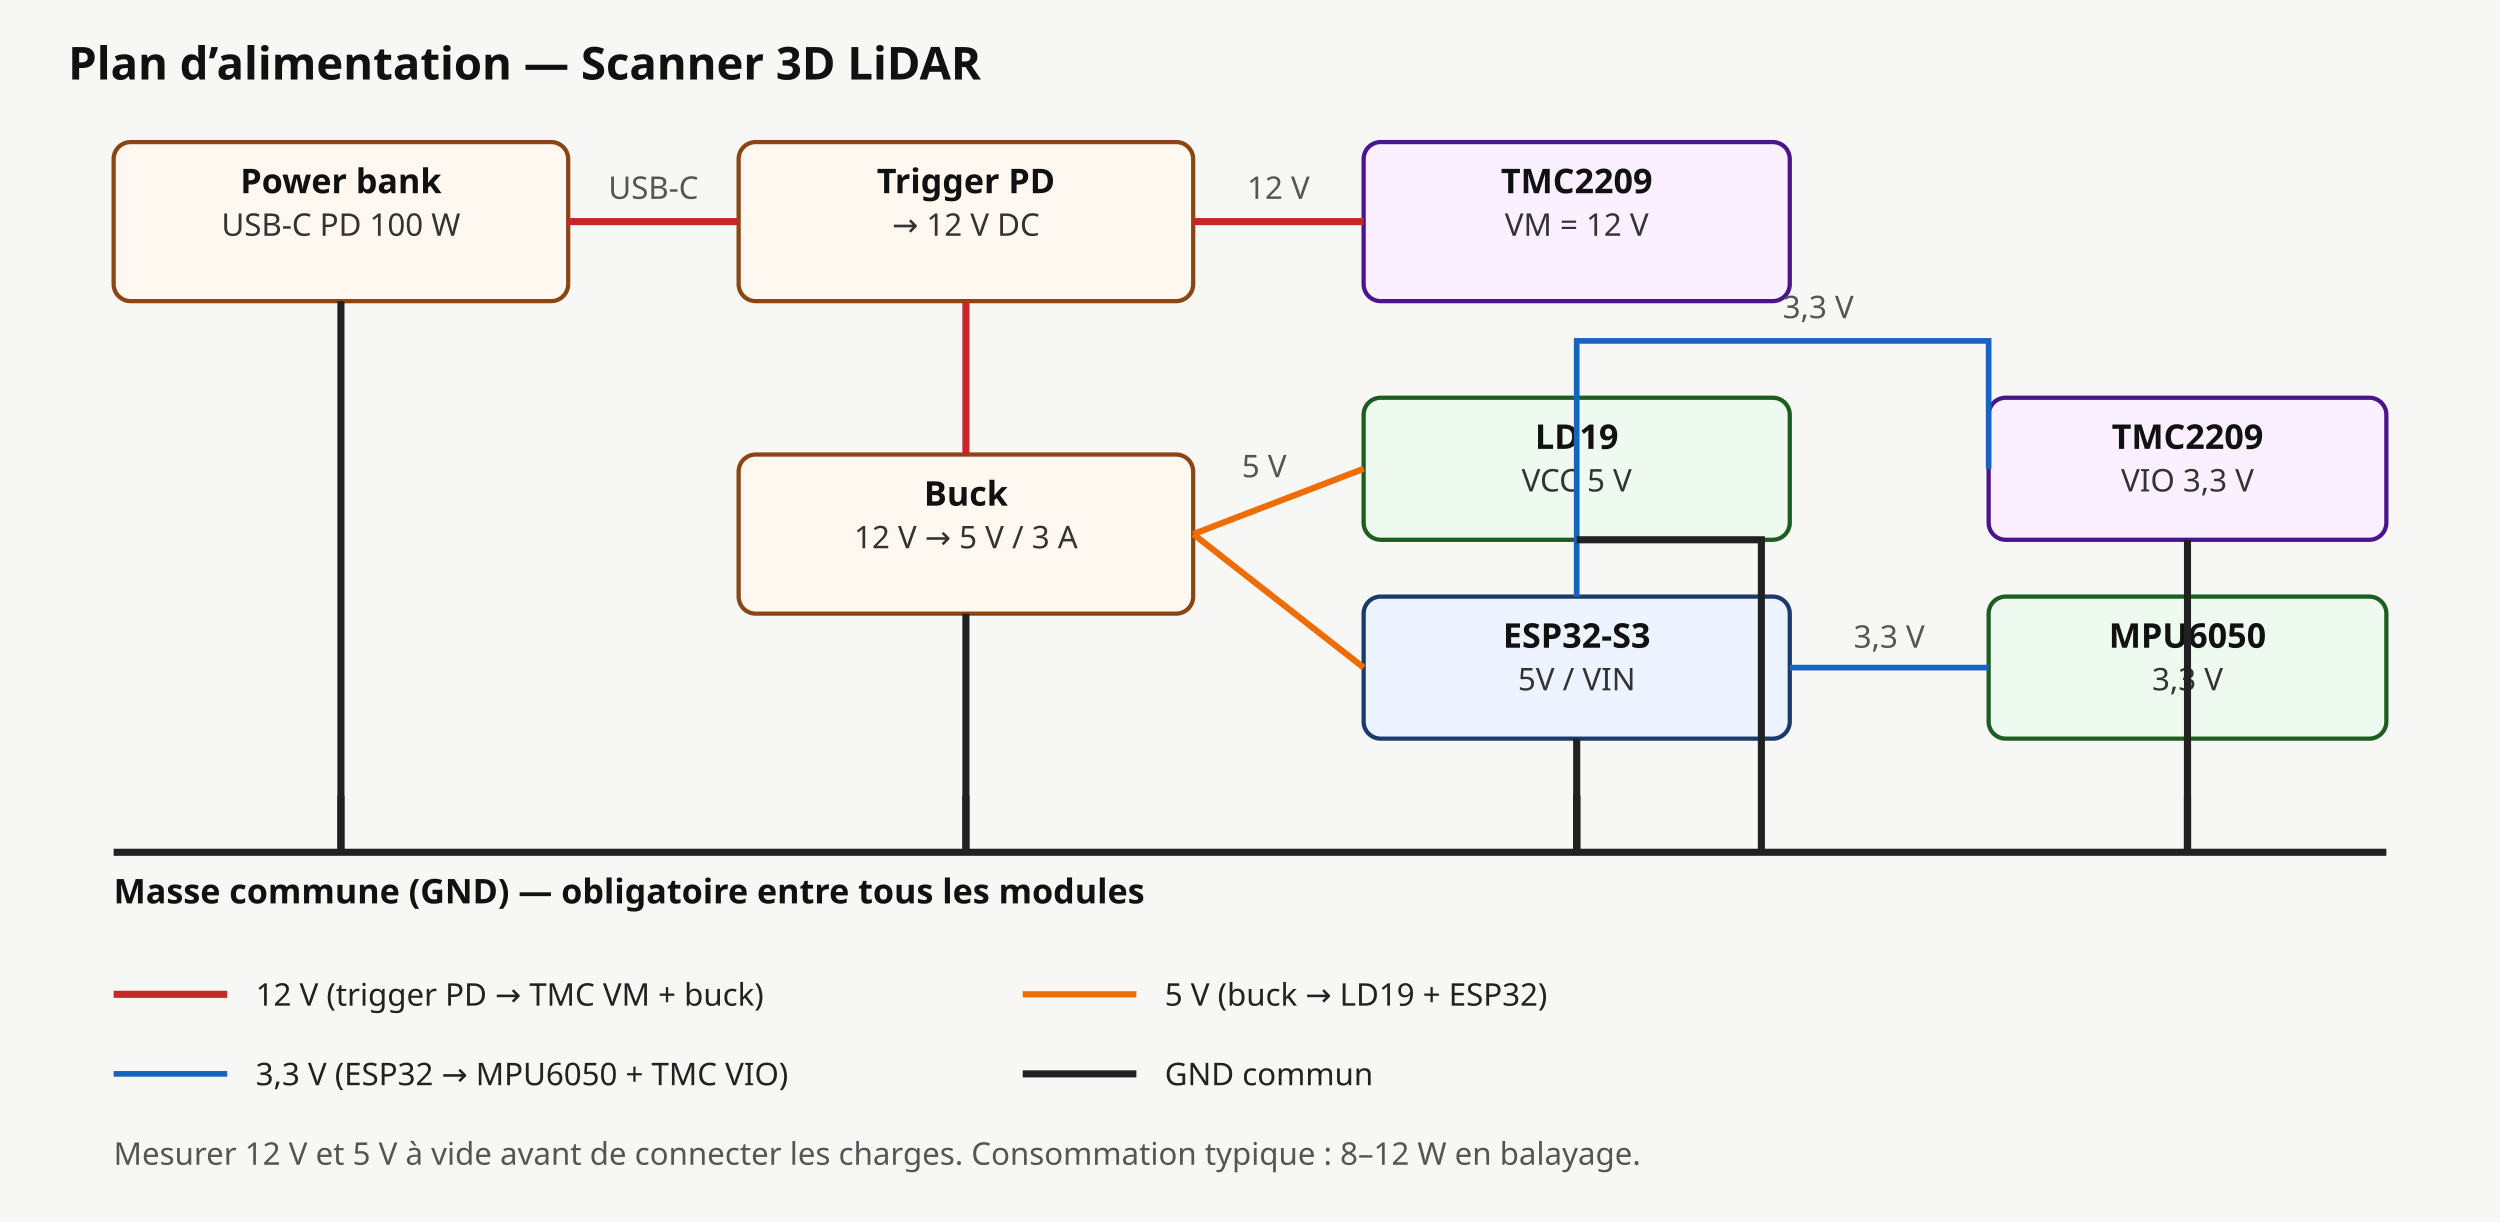
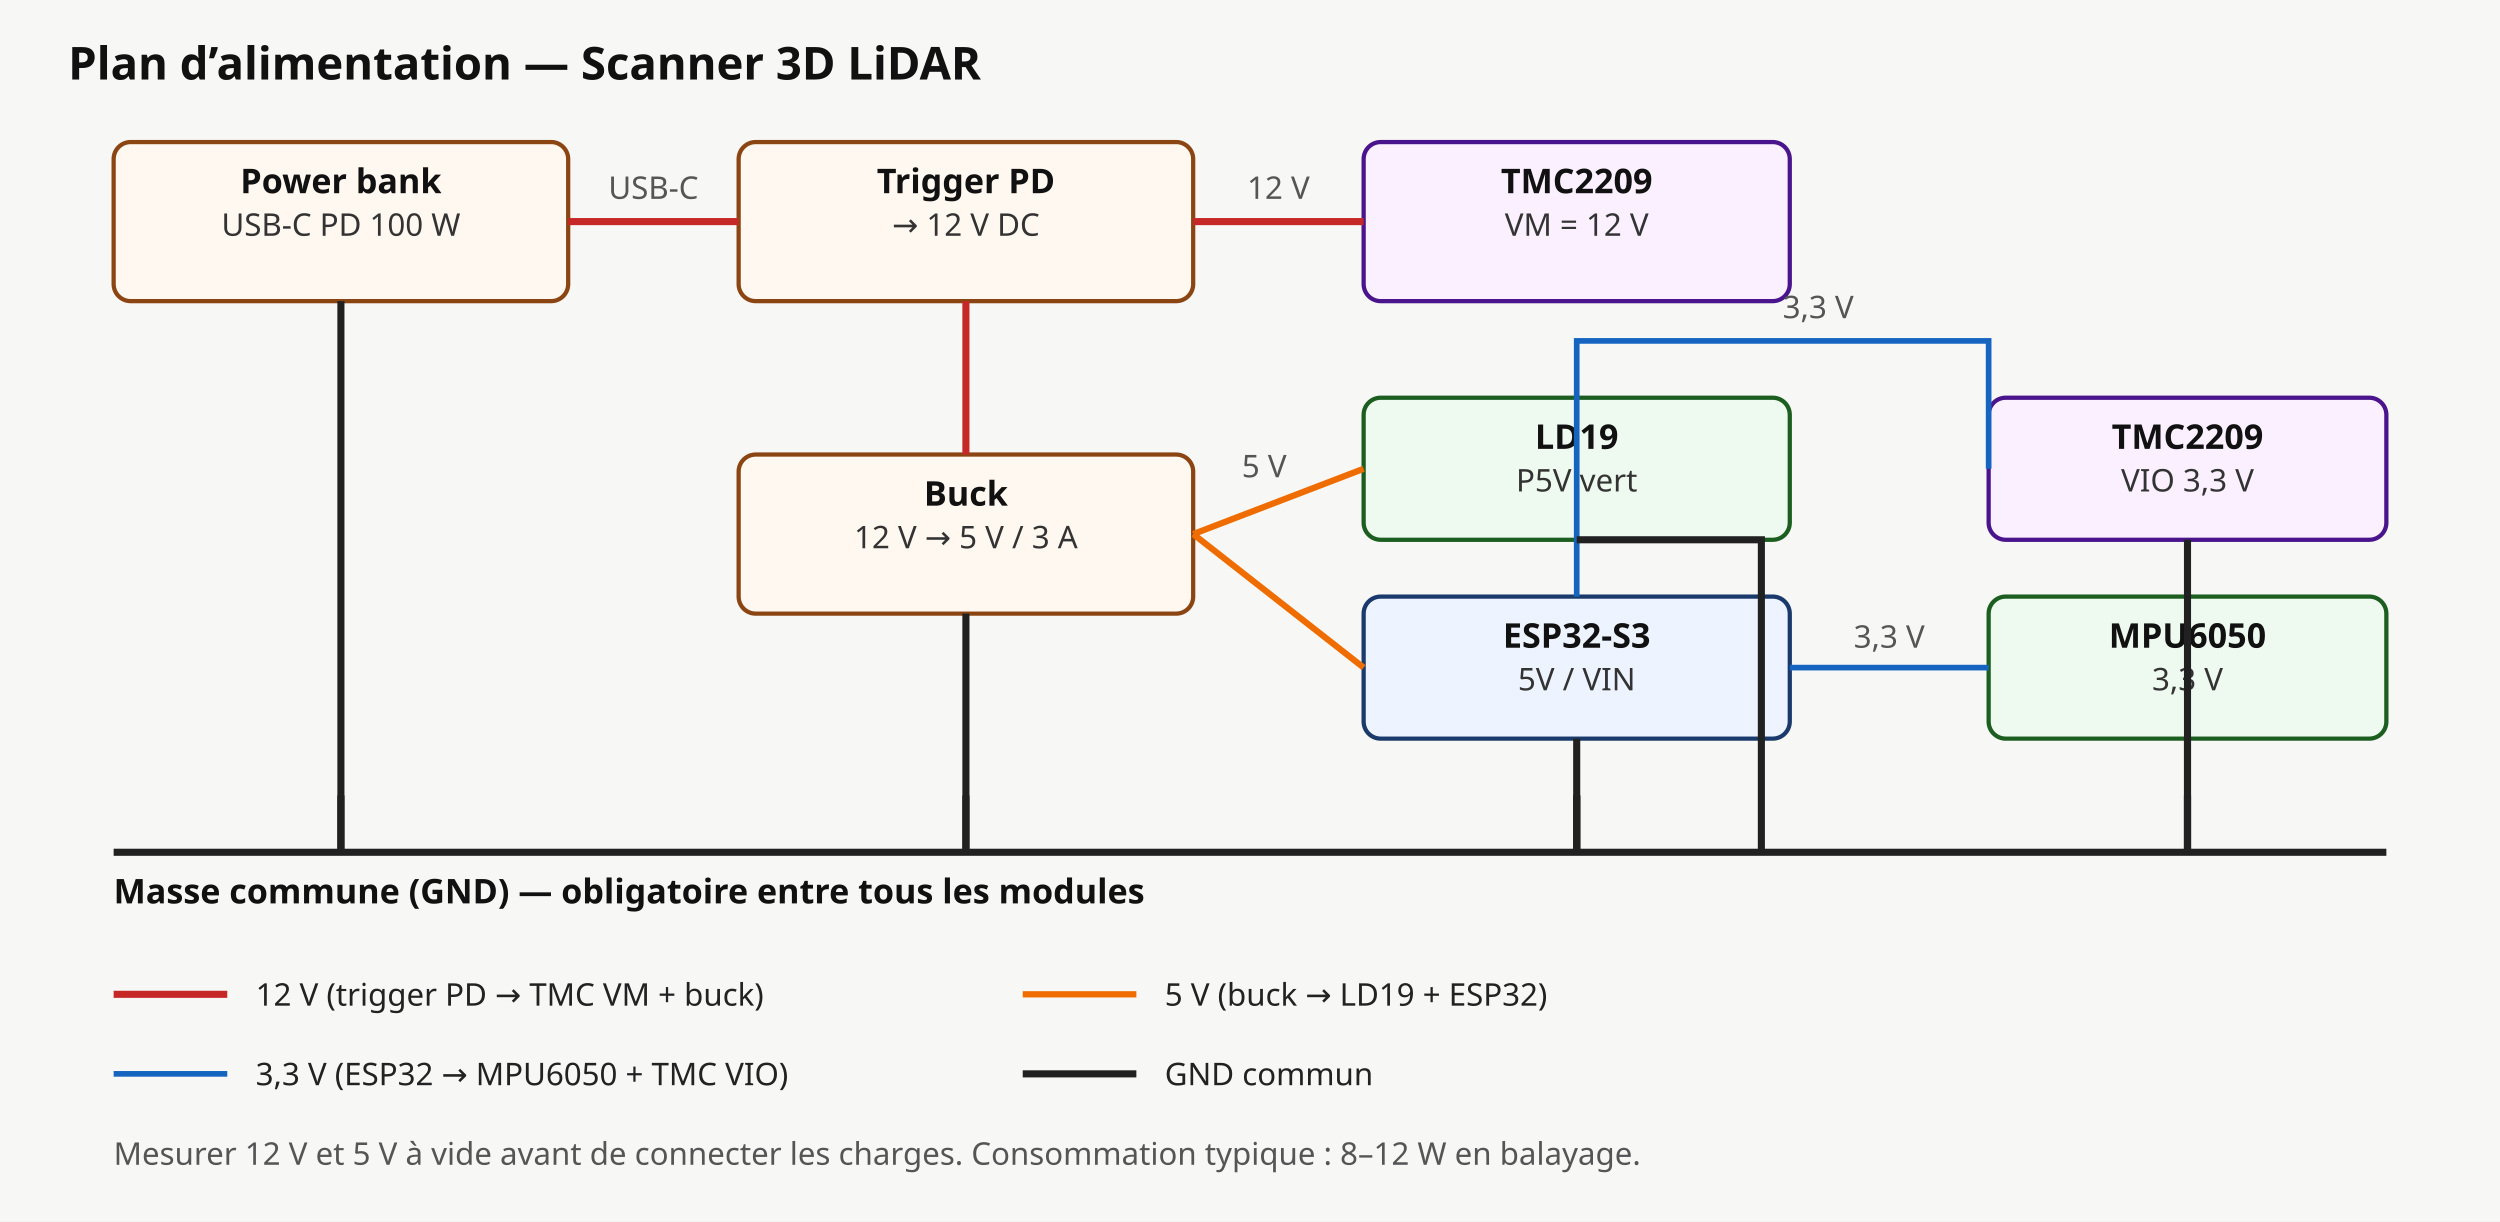
<svg xmlns="http://www.w3.org/2000/svg" width="880" height="430" viewBox="0 0 880 430">
  <rect width="880" height="430" fill="#f7f7f5" />
  <style>
    .box { fill:#fff; stroke:#222; stroke-width:1.5; }
    .box-pwr { fill:#fff8f0; stroke:#8b4513; stroke-width:1.5; }
    .box-mcu { fill:#eef4ff; stroke:#1a3a6b; stroke-width:1.5; }
    .box-sen { fill:#eefaf0; stroke:#1b5e20; stroke-width:1.5; }
    .box-mot { fill:#faf0ff; stroke:#4a148c; stroke-width:1.5; }
    .title { font:700 16px "Segoe UI",system-ui,sans-serif; fill:#111; }
    .label { font:600 12px "Segoe UI",system-ui,sans-serif; fill:#111; }
    .small { font:11px "Segoe UI",system-ui,sans-serif; fill:#333; }
    .note { font:11px "Segoe UI",system-ui,sans-serif; fill:#555; }
    .v12 { stroke:#c62828; stroke-width:2.5; fill:none; }
    .v5 { stroke:#ef6c00; stroke-width:2.2; fill:none; }
    .v33 { stroke:#1565c0; stroke-width:2; fill:none; }
    .gnd { stroke:#212121; stroke-width:2.5; fill:none; }
    .sig { stroke:#2e7d32; stroke-width:1.8; fill:none; }
    .sig2 { stroke:#6a1b9a; stroke-width:1.8; fill:none; }
    .leg { font:11px "Segoe UI",system-ui,sans-serif; fill:#222; }
  </style>
  <text x="24" y="28" class="title">Plan d’alimentation — Scanner 3D LiDAR</text>
  <rect x="40" y="50" width="160" height="56" rx="6" class="box-pwr" />
  <text x="120.0" y="68" text-anchor="middle" class="label">Power bank</text>
  <text x="120.0" y="83" text-anchor="middle" class="small">USB-C PD 100 W</text>
  <rect x="260" y="50" width="160" height="56" rx="6" class="box-pwr" />
  <text x="340.0" y="68" text-anchor="middle" class="label">Trigger PD</text>
  <text x="340.0" y="83" text-anchor="middle" class="small">→ 12 V DC</text>
  <rect x="480" y="50" width="150" height="56" rx="6" class="box-mot" />
  <text x="555.0" y="68" text-anchor="middle" class="label">TMC2209</text>
  <text x="555.0" y="83" text-anchor="middle" class="small">VM = 12 V</text>
  <rect x="260" y="160" width="160" height="56" rx="6" class="box-pwr" />
  <text x="340.0" y="178" text-anchor="middle" class="label">Buck</text>
  <text x="340.0" y="193" text-anchor="middle" class="small">12 V → 5 V / 3 A</text>
  <rect x="480" y="140" width="150" height="50" rx="6" class="box-sen" />
  <text x="555.0" y="158" text-anchor="middle" class="label">LD19</text>
-   <text x="555.0" y="173" text-anchor="middle" class="small">VCC 5 V</text>
+   <text x="555.0" y="173" text-anchor="middle" class="small">P5V vert</text>
  <rect x="480" y="210" width="150" height="50" rx="6" class="box-mcu" />
  <text x="555.0" y="228" text-anchor="middle" class="label">ESP32-S3</text>
  <text x="555.0" y="243" text-anchor="middle" class="small">5V / VIN</text>
  <rect x="700" y="210" width="140" height="50" rx="6" class="box-sen" />
  <text x="770.0" y="228" text-anchor="middle" class="label">MPU6050</text>
  <text x="770.0" y="243" text-anchor="middle" class="small">3,3 V</text>
  <rect x="700" y="140" width="140" height="50" rx="6" class="box-mot" />
  <text x="770.0" y="158" text-anchor="middle" class="label">TMC2209</text>
  <text x="770.0" y="173" text-anchor="middle" class="small">VIO 3,3 V</text>
  <path d="M200,78 L260,78" class="v12" />
  <text x="230" y="70" text-anchor="middle" class="note">USB-C</text>
  <path d="M420,78 L480,78" class="v12" />
  <text x="450" y="70" text-anchor="middle" class="note">12 V</text>
  <path d="M340,106 L340,160" class="v12" />
  <path d="M420,188 L480,165" class="v5" />
  <text x="445" y="168" text-anchor="middle" class="note">5 V</text>
  <path d="M420,188 L480,235" class="v5" />
  <path d="M630,235 L700,235" class="v33" />
  <text x="665" y="228" text-anchor="middle" class="note">3,3 V</text>
  <path d="M555,210 L555,120 L700,120 L700,165" class="v33" />
  <text x="640" y="112" text-anchor="middle" class="note">3,3 V</text>
  <path d="M40,300 L840,300" class="gnd" />
  <text x="40" y="318" class="label">Masse commune (GND) — obligatoire entre tous les modules</text>
  <path d="M120,300 L120,280" class="gnd" />
  <path d="M340,300 L340,280" class="gnd" />
  <path d="M555,300 L555,280" class="gnd" />
  <path d="M555,300 L555,280" class="gnd" />
  <path d="M770,300 L770,280" class="gnd" />
  <path d="M770,300 L770,280" class="gnd" />
  <path d="M120,106 L120,300" class="gnd" />
  <path d="M340,216 L340,300" class="gnd" />
  <path d="M555,260 L555,300" class="gnd" />
  <path d="M555,190 L620,190 L620,300" class="gnd" />
  <path d="M770,190 L770,300" class="gnd" />
  <path d="M770,260 L770,300" class="gnd" />
  <path d="M40,350 L80,350" class="v12" />
  <text x="90" y="354" class="leg">12 V (trigger PD → TMC VM + buck)</text>
  <path d="M360,350 L400,350" class="v5" />
  <text x="410" y="354" class="leg">5 V (buck → LD19 + ESP32)</text>
  <path d="M40,378 L80,378" class="v33" />
  <text x="90" y="382" class="leg">3,3 V (ESP32 → MPU6050 + TMC VIO)</text>
  <path d="M360,378 L400,378" class="gnd" />
  <text x="410" y="382" class="leg">GND commun</text>
  <text x="40" y="410" class="note">Mesurer 12 V et 5 V à vide avant de connecter les charges. Consommation typique : 8–12 W en balayage.</text>
</svg>
